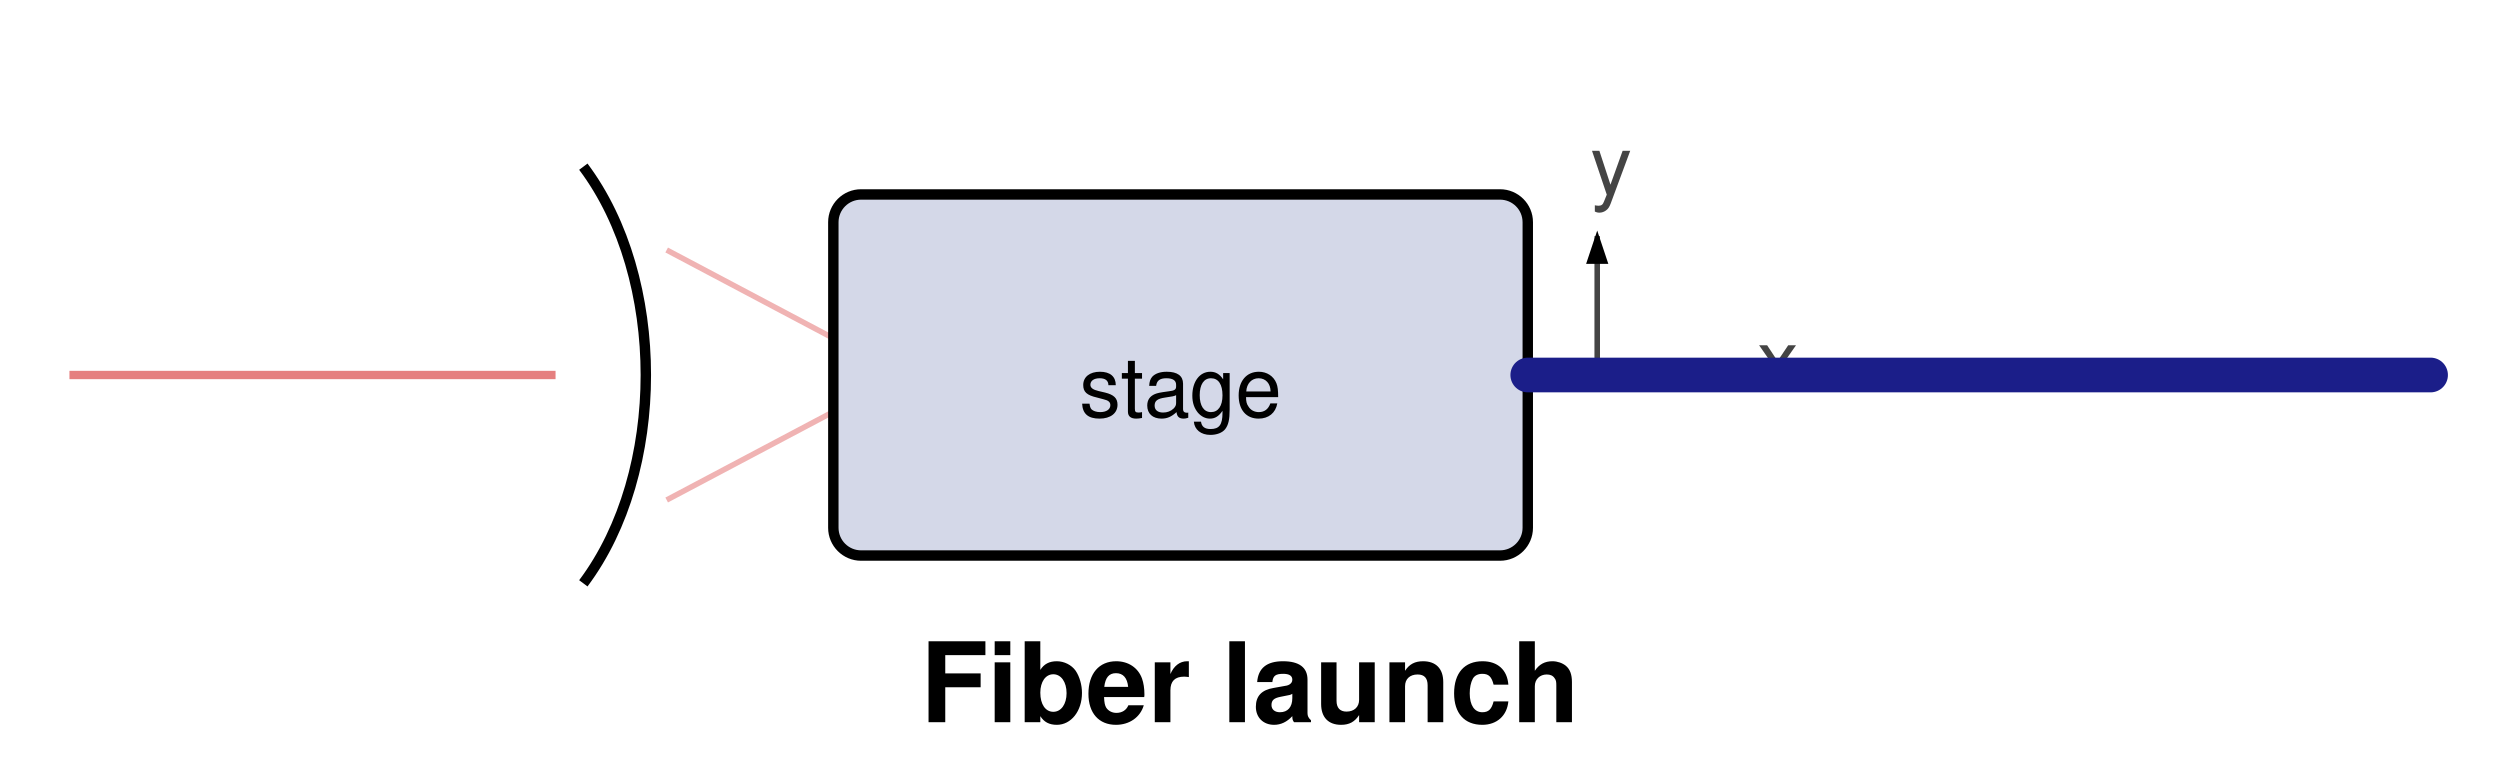
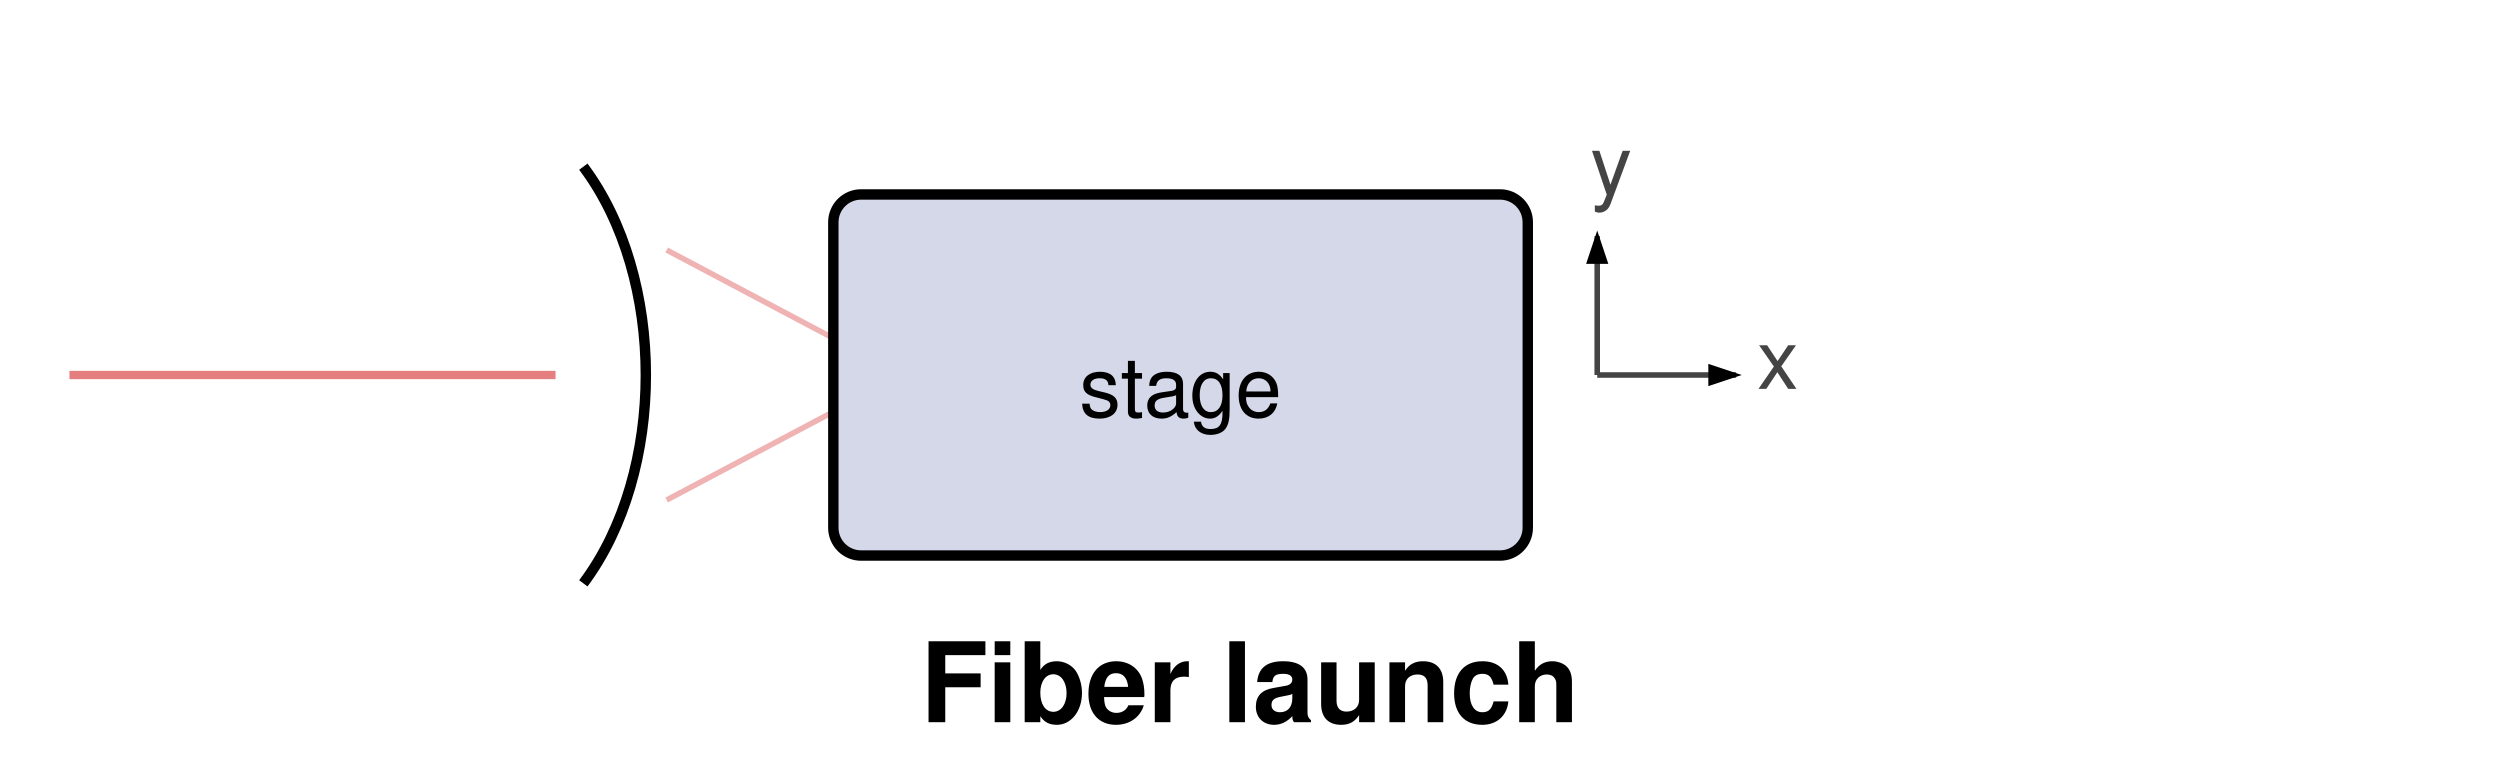
<svg xmlns="http://www.w3.org/2000/svg" viewBox="0 0 180 55" width="180" height="55">
  <defs>
    <marker id="arrowhead" markerWidth="6" markerHeight="4" refX="5" refY="2" orient="auto">
      <polygon points="0 0, 6 2, 0 4" fill="#000000" />
    </marker>
  </defs>
  <line x1="5" y1="27" x2="40" y2="27" stroke="#CC0000" stroke-width="0.6" opacity="0.5" />
  <path d="M42,12 C48,20 48,34 42,42" fill="none" stroke="#000000" stroke-width="0.75" />
  <line x1="48" y1="18" x2="65" y2="27" stroke="#CC0000" stroke-width="0.4" opacity="0.3" />
  <line x1="48" y1="36" x2="65" y2="27" stroke="#CC0000" stroke-width="0.4" opacity="0.3" />
  <rect x="60" y="14" width="50" height="26" rx="2" fill="#D4D8E8" stroke="#000000" stroke-width="0.75" />
  <text x="85" y="30" font-family="Helvetica, Arial, sans-serif" font-size="6" fill="#000000" text-anchor="middle" font-weight="normal" font-style="normal">stage</text>
  <line x1="115" y1="27" x2="125" y2="27" stroke="#444444" stroke-width="0.4" marker-end="url(#arrowhead)" />
  <line x1="115" y1="27" x2="115" y2="17" stroke="#444444" stroke-width="0.4" marker-end="url(#arrowhead)" />
  <text x="128" y="28" font-family="Helvetica, Arial, sans-serif" font-size="6" fill="#444444" text-anchor="middle" font-weight="normal" font-style="normal">x</text>
  <text x="116" y="14" font-family="Helvetica, Arial, sans-serif" font-size="6" fill="#444444" text-anchor="middle" font-weight="normal" font-style="normal">y</text>
-   <line x1="110" y1="27" x2="175" y2="27" stroke="#1B1E89" stroke-width="2.5" stroke-linecap="round" />
  <text x="90" y="52" font-family="Helvetica, Arial, sans-serif" font-size="8" fill="#000000" text-anchor="middle" font-weight="bold" font-style="normal">Fiber launch</text>
</svg>
